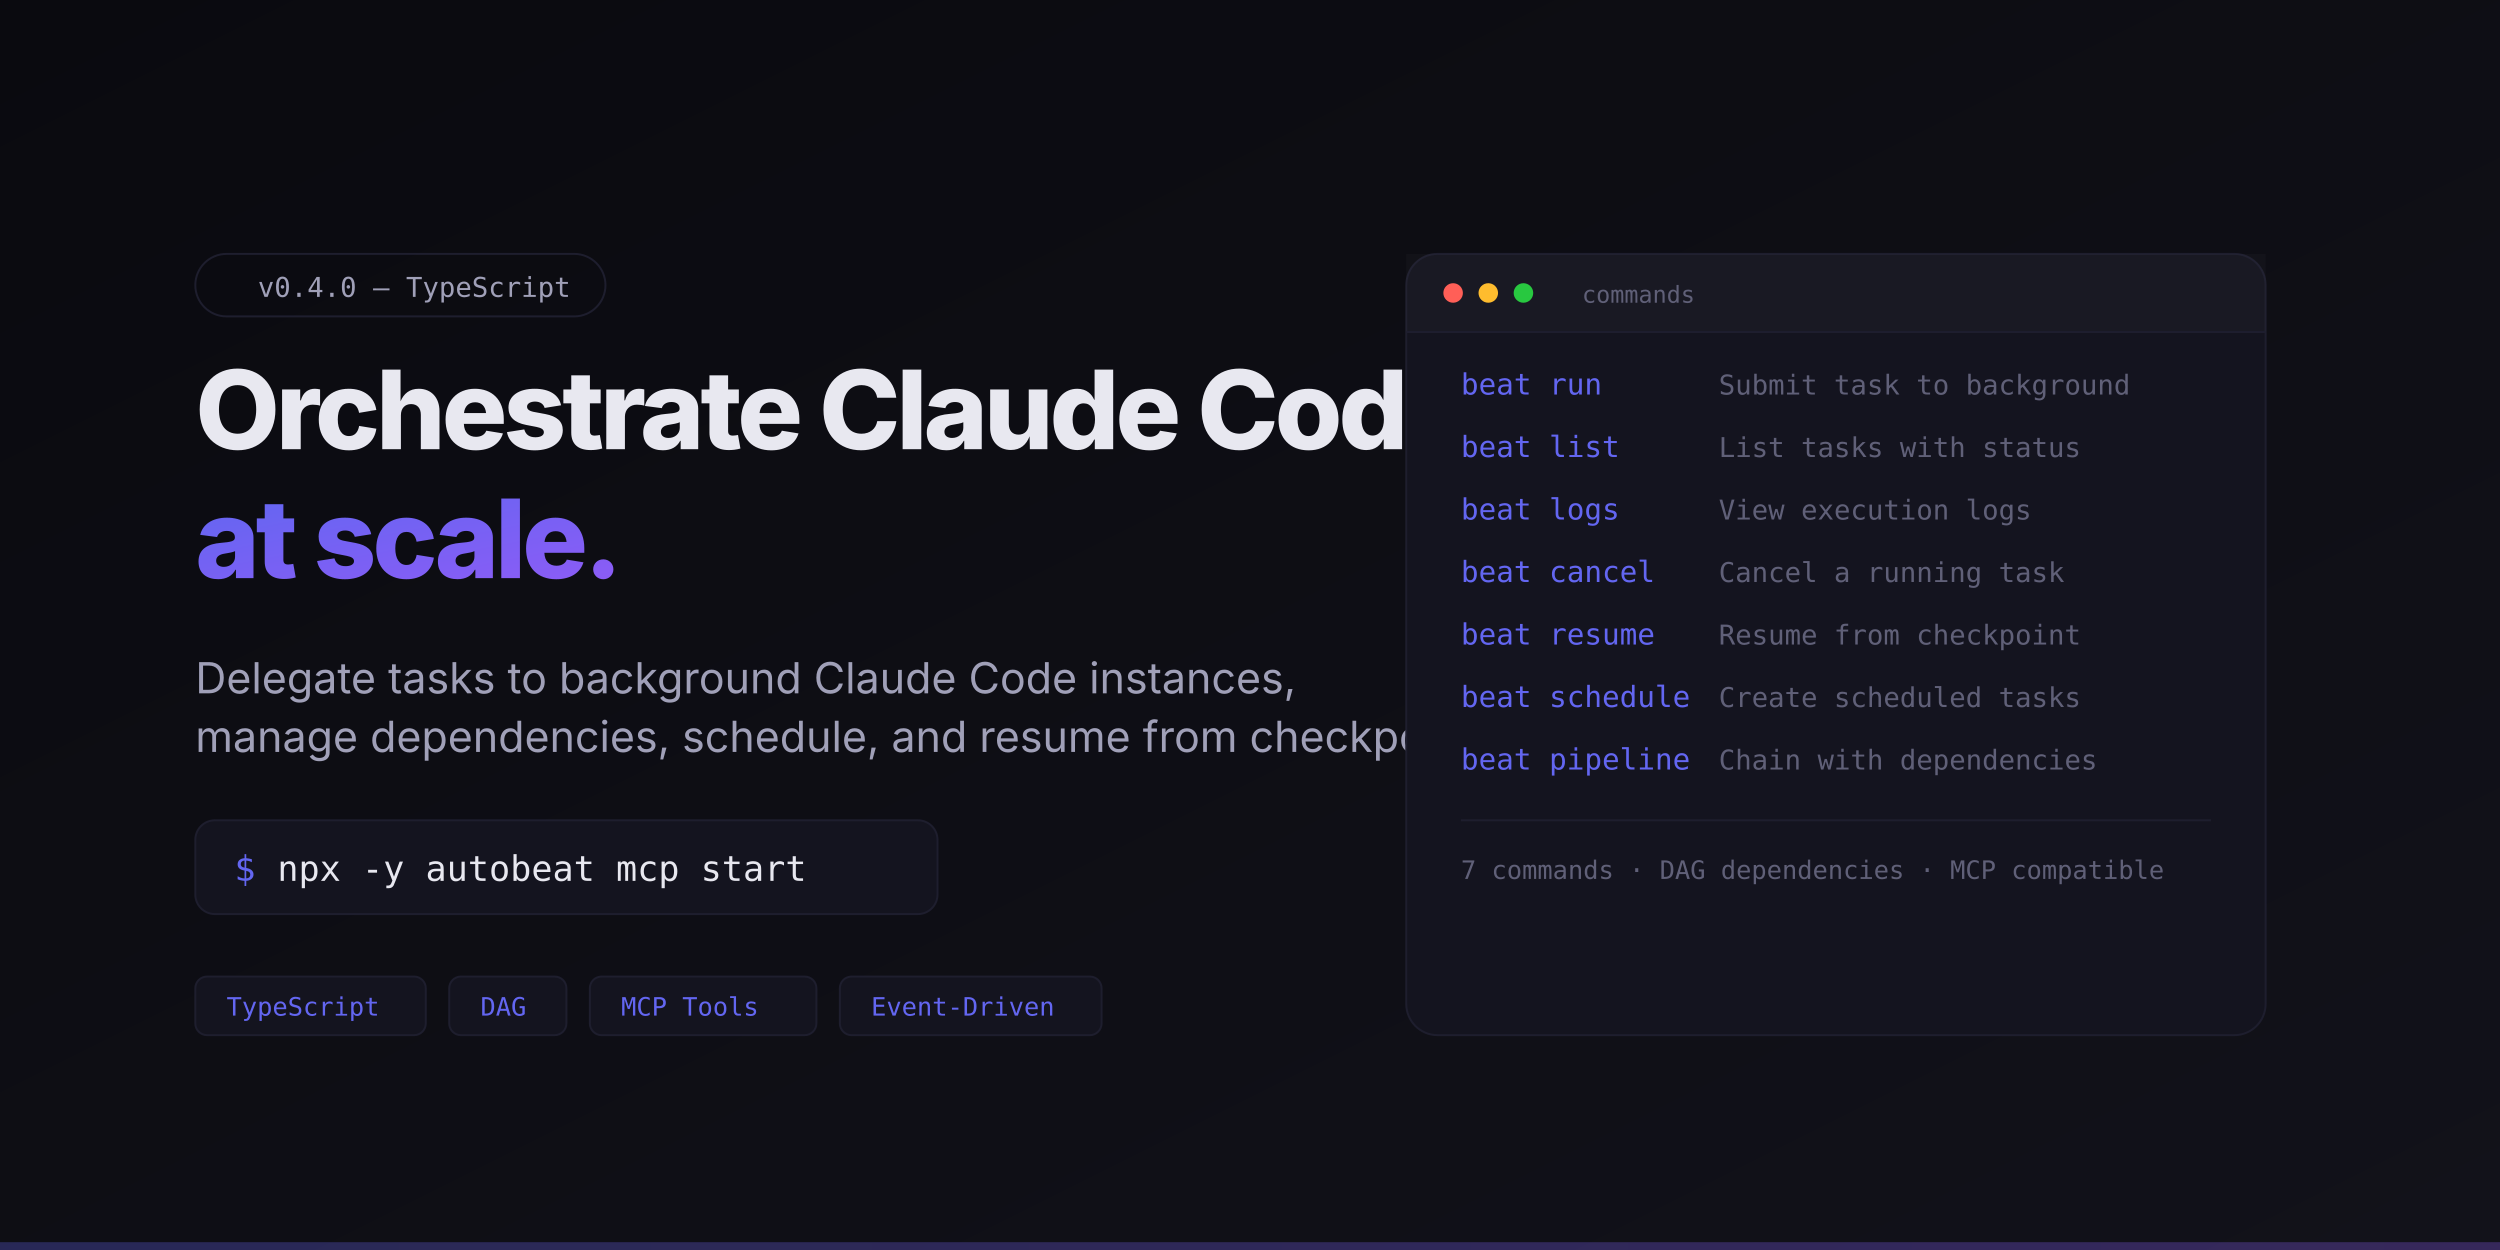
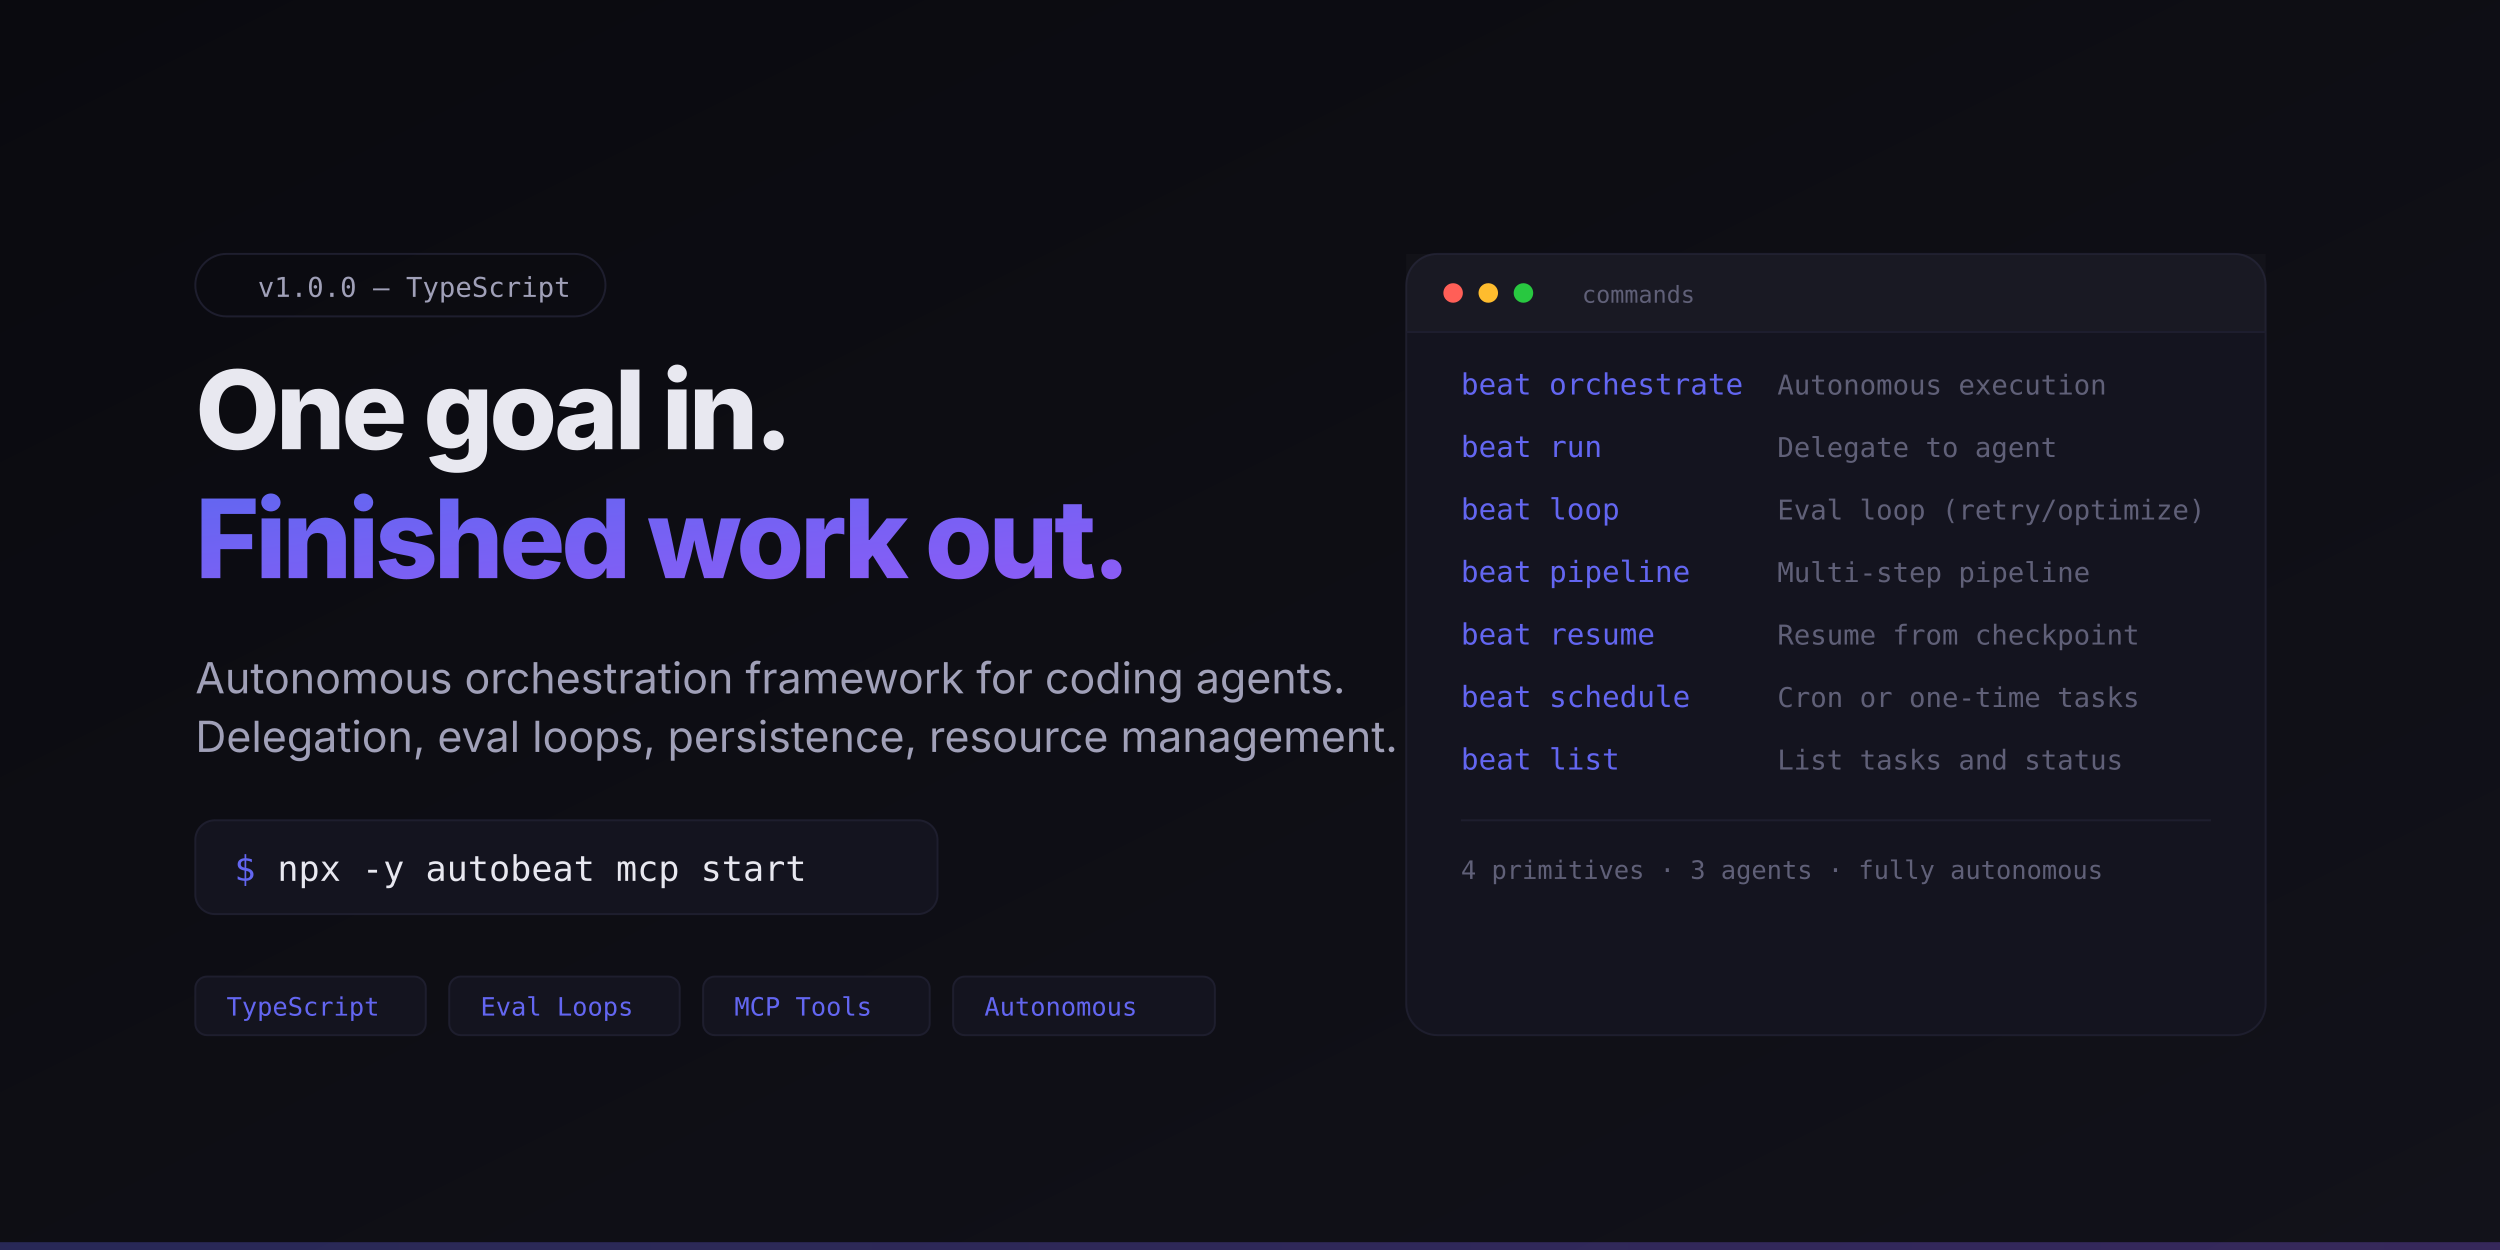
<svg xmlns="http://www.w3.org/2000/svg" width="1280" height="640">
  <defs>
    <linearGradient id="bg" x1="0%" y1="0%" x2="100%" y2="100%">
      <stop offset="0%" style="stop-color:#0a0a0f;stop-opacity:1" />
      <stop offset="100%" style="stop-color:#12121a;stop-opacity:1" />
    </linearGradient>
    <linearGradient id="accent" x1="0%" y1="0%" x2="100%" y2="0%">
      <stop offset="0%" style="stop-color:#6366f1;stop-opacity:1" />
      <stop offset="100%" style="stop-color:#8b5cf6;stop-opacity:1" />
    </linearGradient>
    <linearGradient id="accent-135" x1="0%" y1="0%" x2="100%" y2="100%">
      <stop offset="0%" style="stop-color:#6366f1;stop-opacity:1" />
      <stop offset="100%" style="stop-color:#8b5cf6;stop-opacity:1" />
    </linearGradient>
  </defs>
  <rect width="1280" height="640" fill="url(#bg)" />
  <rect x="0" y="636" width="1280" height="4" fill="url(#accent)" opacity="0.3" />
  <rect x="100" y="130" width="210" height="32" rx="16" fill="none" stroke="#1e1e2e" stroke-width="1" />
-   <text x="132" y="152" font-family="'SF Mono', 'Fira Code', monospace" font-size="14" fill="#a0a0b8">v0.4.0 — TypeScript</text>
-   <text x="100" y="230" font-family="system-ui, -apple-system, sans-serif" font-size="56" font-weight="800" fill="#e8e8f0" letter-spacing="-2">Orchestrate Claude Code,</text>
-   <text x="100" y="296" font-family="system-ui, -apple-system, sans-serif" font-size="56" font-weight="800" fill="url(#accent-135)" letter-spacing="-2">at scale.</text>
-   <text x="100" y="355" font-family="system-ui, -apple-system, sans-serif" font-size="22" fill="#a0a0b8">Delegate tasks to background Claude Code instances,</text>
-   <text x="100" y="385" font-family="system-ui, -apple-system, sans-serif" font-size="22" fill="#a0a0b8">manage dependencies, schedule, and resume from checkpoints.</text>
+   <text x="132" y="152" font-family="'SF Mono', 'Fira Code', monospace" font-size="14" fill="#a0a0b8">v1.0.0 — TypeScript</text>
+   <text x="100" y="230" font-family="system-ui, -apple-system, sans-serif" font-size="56" font-weight="800" fill="#e8e8f0" letter-spacing="-2">One goal in.</text>
+   <text x="100" y="296" font-family="system-ui, -apple-system, sans-serif" font-size="56" font-weight="800" fill="url(#accent-135)" letter-spacing="-2">Finished work out.</text>
+   <text x="100" y="355" font-family="system-ui, -apple-system, sans-serif" font-size="22" fill="#a0a0b8">Autonomous orchestration framework for coding agents.</text>
+   <text x="100" y="385" font-family="system-ui, -apple-system, sans-serif" font-size="22" fill="#a0a0b8">Delegation, eval loops, persistence, resource management.</text>
  <rect x="100" y="420" width="380" height="48" rx="10" fill="#14141f" stroke="#1e1e2e" stroke-width="1" />
  <text x="120" y="451" font-family="'SF Mono', 'Fira Code', monospace" font-size="18" fill="#6366f1">$</text>
  <text x="142" y="451" font-family="'SF Mono', 'Fira Code', monospace" font-size="18" fill="#e8e8f0">npx -y autobeat mcp start</text>
  <rect x="100" y="500" width="118" height="30" rx="6" fill="#14141f" stroke="#1e1e2e" stroke-width="1" />
  <text x="116" y="520" font-family="'SF Mono', 'Fira Code', monospace" font-size="13" fill="#6366f1">TypeScript</text>
-   <rect x="230" y="500" width="60" height="30" rx="6" fill="#14141f" stroke="#1e1e2e" stroke-width="1" />
-   <text x="246" y="520" font-family="'SF Mono', 'Fira Code', monospace" font-size="13" fill="#6366f1">DAG</text>
-   <rect x="302" y="500" width="116" height="30" rx="6" fill="#14141f" stroke="#1e1e2e" stroke-width="1" />
-   <text x="318" y="520" font-family="'SF Mono', 'Fira Code', monospace" font-size="13" fill="#6366f1">MCP Tools</text>
-   <rect x="430" y="500" width="134" height="30" rx="6" fill="#14141f" stroke="#1e1e2e" stroke-width="1" />
-   <text x="446" y="520" font-family="'SF Mono', 'Fira Code', monospace" font-size="13" fill="#6366f1">Event-Driven</text>
+   <rect x="230" y="500" width="118" height="30" rx="6" fill="#14141f" stroke="#1e1e2e" stroke-width="1" />
+   <text x="246" y="520" font-family="'SF Mono', 'Fira Code', monospace" font-size="13" fill="#6366f1">Eval Loops</text>
+   <rect x="360" y="500" width="116" height="30" rx="6" fill="#14141f" stroke="#1e1e2e" stroke-width="1" />
+   <text x="376" y="520" font-family="'SF Mono', 'Fira Code', monospace" font-size="13" fill="#6366f1">MCP Tools</text>
+   <rect x="488" y="500" width="134" height="30" rx="6" fill="#14141f" stroke="#1e1e2e" stroke-width="1" />
+   <text x="504" y="520" font-family="'SF Mono', 'Fira Code', monospace" font-size="13" fill="#6366f1">Autonomous</text>
  <rect x="720" y="130" width="440" height="400" rx="16" fill="#14141f" stroke="#1e1e2e" stroke-width="1" />
  <rect x="720" y="130" width="440" height="40" rx="0" fill="rgba(255,255,255,0.02)" />
  <rect x="720" y="130" width="440" height="40" rx="16" fill="none" />
  <circle cx="744" cy="150" r="5" fill="#ff5f57" />
  <circle cx="762" cy="150" r="5" fill="#febc2e" />
  <circle cx="780" cy="150" r="5" fill="#28c840" />
  <text x="810" y="155" font-family="'SF Mono', 'Fira Code', monospace" font-size="12" fill="#606078">commands</text>
  <line x1="720" y1="170" x2="1160" y2="170" stroke="#1e1e2e" stroke-width="1" />
-   <text x="748" y="202" font-family="'SF Mono', 'Fira Code', monospace" font-size="15" fill="#6366f1">beat run</text>
-   <text x="880" y="202" font-family="'SF Mono', 'Fira Code', monospace" font-size="14" fill="#606078">Submit task to background</text>
-   <text x="748" y="234" font-family="'SF Mono', 'Fira Code', monospace" font-size="15" fill="#6366f1">beat list</text>
-   <text x="880" y="234" font-family="'SF Mono', 'Fira Code', monospace" font-size="14" fill="#606078">List tasks with status</text>
-   <text x="748" y="266" font-family="'SF Mono', 'Fira Code', monospace" font-size="15" fill="#6366f1">beat logs</text>
-   <text x="880" y="266" font-family="'SF Mono', 'Fira Code', monospace" font-size="14" fill="#606078">View execution logs</text>
-   <text x="748" y="298" font-family="'SF Mono', 'Fira Code', monospace" font-size="15" fill="#6366f1">beat cancel</text>
-   <text x="880" y="298" font-family="'SF Mono', 'Fira Code', monospace" font-size="14" fill="#606078">Cancel a running task</text>
+   <text x="748" y="202" font-family="'SF Mono', 'Fira Code', monospace" font-size="15" fill="#6366f1">beat orchestrate</text>
+   <text x="910" y="202" font-family="'SF Mono', 'Fira Code', monospace" font-size="14" fill="#606078">Autonomous execution</text>
+   <text x="748" y="234" font-family="'SF Mono', 'Fira Code', monospace" font-size="15" fill="#6366f1">beat run</text>
+   <text x="910" y="234" font-family="'SF Mono', 'Fira Code', monospace" font-size="14" fill="#606078">Delegate to agent</text>
+   <text x="748" y="266" font-family="'SF Mono', 'Fira Code', monospace" font-size="15" fill="#6366f1">beat loop</text>
+   <text x="910" y="266" font-family="'SF Mono', 'Fira Code', monospace" font-size="14" fill="#606078">Eval loop (retry/optimize)</text>
+   <text x="748" y="298" font-family="'SF Mono', 'Fira Code', monospace" font-size="15" fill="#6366f1">beat pipeline</text>
+   <text x="910" y="298" font-family="'SF Mono', 'Fira Code', monospace" font-size="14" fill="#606078">Multi-step pipeline</text>
  <text x="748" y="330" font-family="'SF Mono', 'Fira Code', monospace" font-size="15" fill="#6366f1">beat resume</text>
-   <text x="880" y="330" font-family="'SF Mono', 'Fira Code', monospace" font-size="14" fill="#606078">Resume from checkpoint</text>
+   <text x="910" y="330" font-family="'SF Mono', 'Fira Code', monospace" font-size="14" fill="#606078">Resume from checkpoint</text>
  <text x="748" y="362" font-family="'SF Mono', 'Fira Code', monospace" font-size="15" fill="#6366f1">beat schedule</text>
-   <text x="880" y="362" font-family="'SF Mono', 'Fira Code', monospace" font-size="14" fill="#606078">Create scheduled tasks</text>
-   <text x="748" y="394" font-family="'SF Mono', 'Fira Code', monospace" font-size="15" fill="#6366f1">beat pipeline</text>
-   <text x="880" y="394" font-family="'SF Mono', 'Fira Code', monospace" font-size="14" fill="#606078">Chain with dependencies</text>
+   <text x="910" y="362" font-family="'SF Mono', 'Fira Code', monospace" font-size="14" fill="#606078">Cron or one-time tasks</text>
+   <text x="748" y="394" font-family="'SF Mono', 'Fira Code', monospace" font-size="15" fill="#6366f1">beat list</text>
+   <text x="910" y="394" font-family="'SF Mono', 'Fira Code', monospace" font-size="14" fill="#606078">List tasks and status</text>
  <line x1="748" y1="420" x2="1132" y2="420" stroke="#1e1e2e" stroke-width="1" />
-   <text x="748" y="450" font-family="'SF Mono', 'Fira Code', monospace" font-size="13" fill="#606078">7 commands  ·  DAG dependencies  ·  MCP compatible</text>
+   <text x="748" y="450" font-family="'SF Mono', 'Fira Code', monospace" font-size="13" fill="#606078">4 primitives  ·  3 agents  ·  fully autonomous</text>
</svg>
